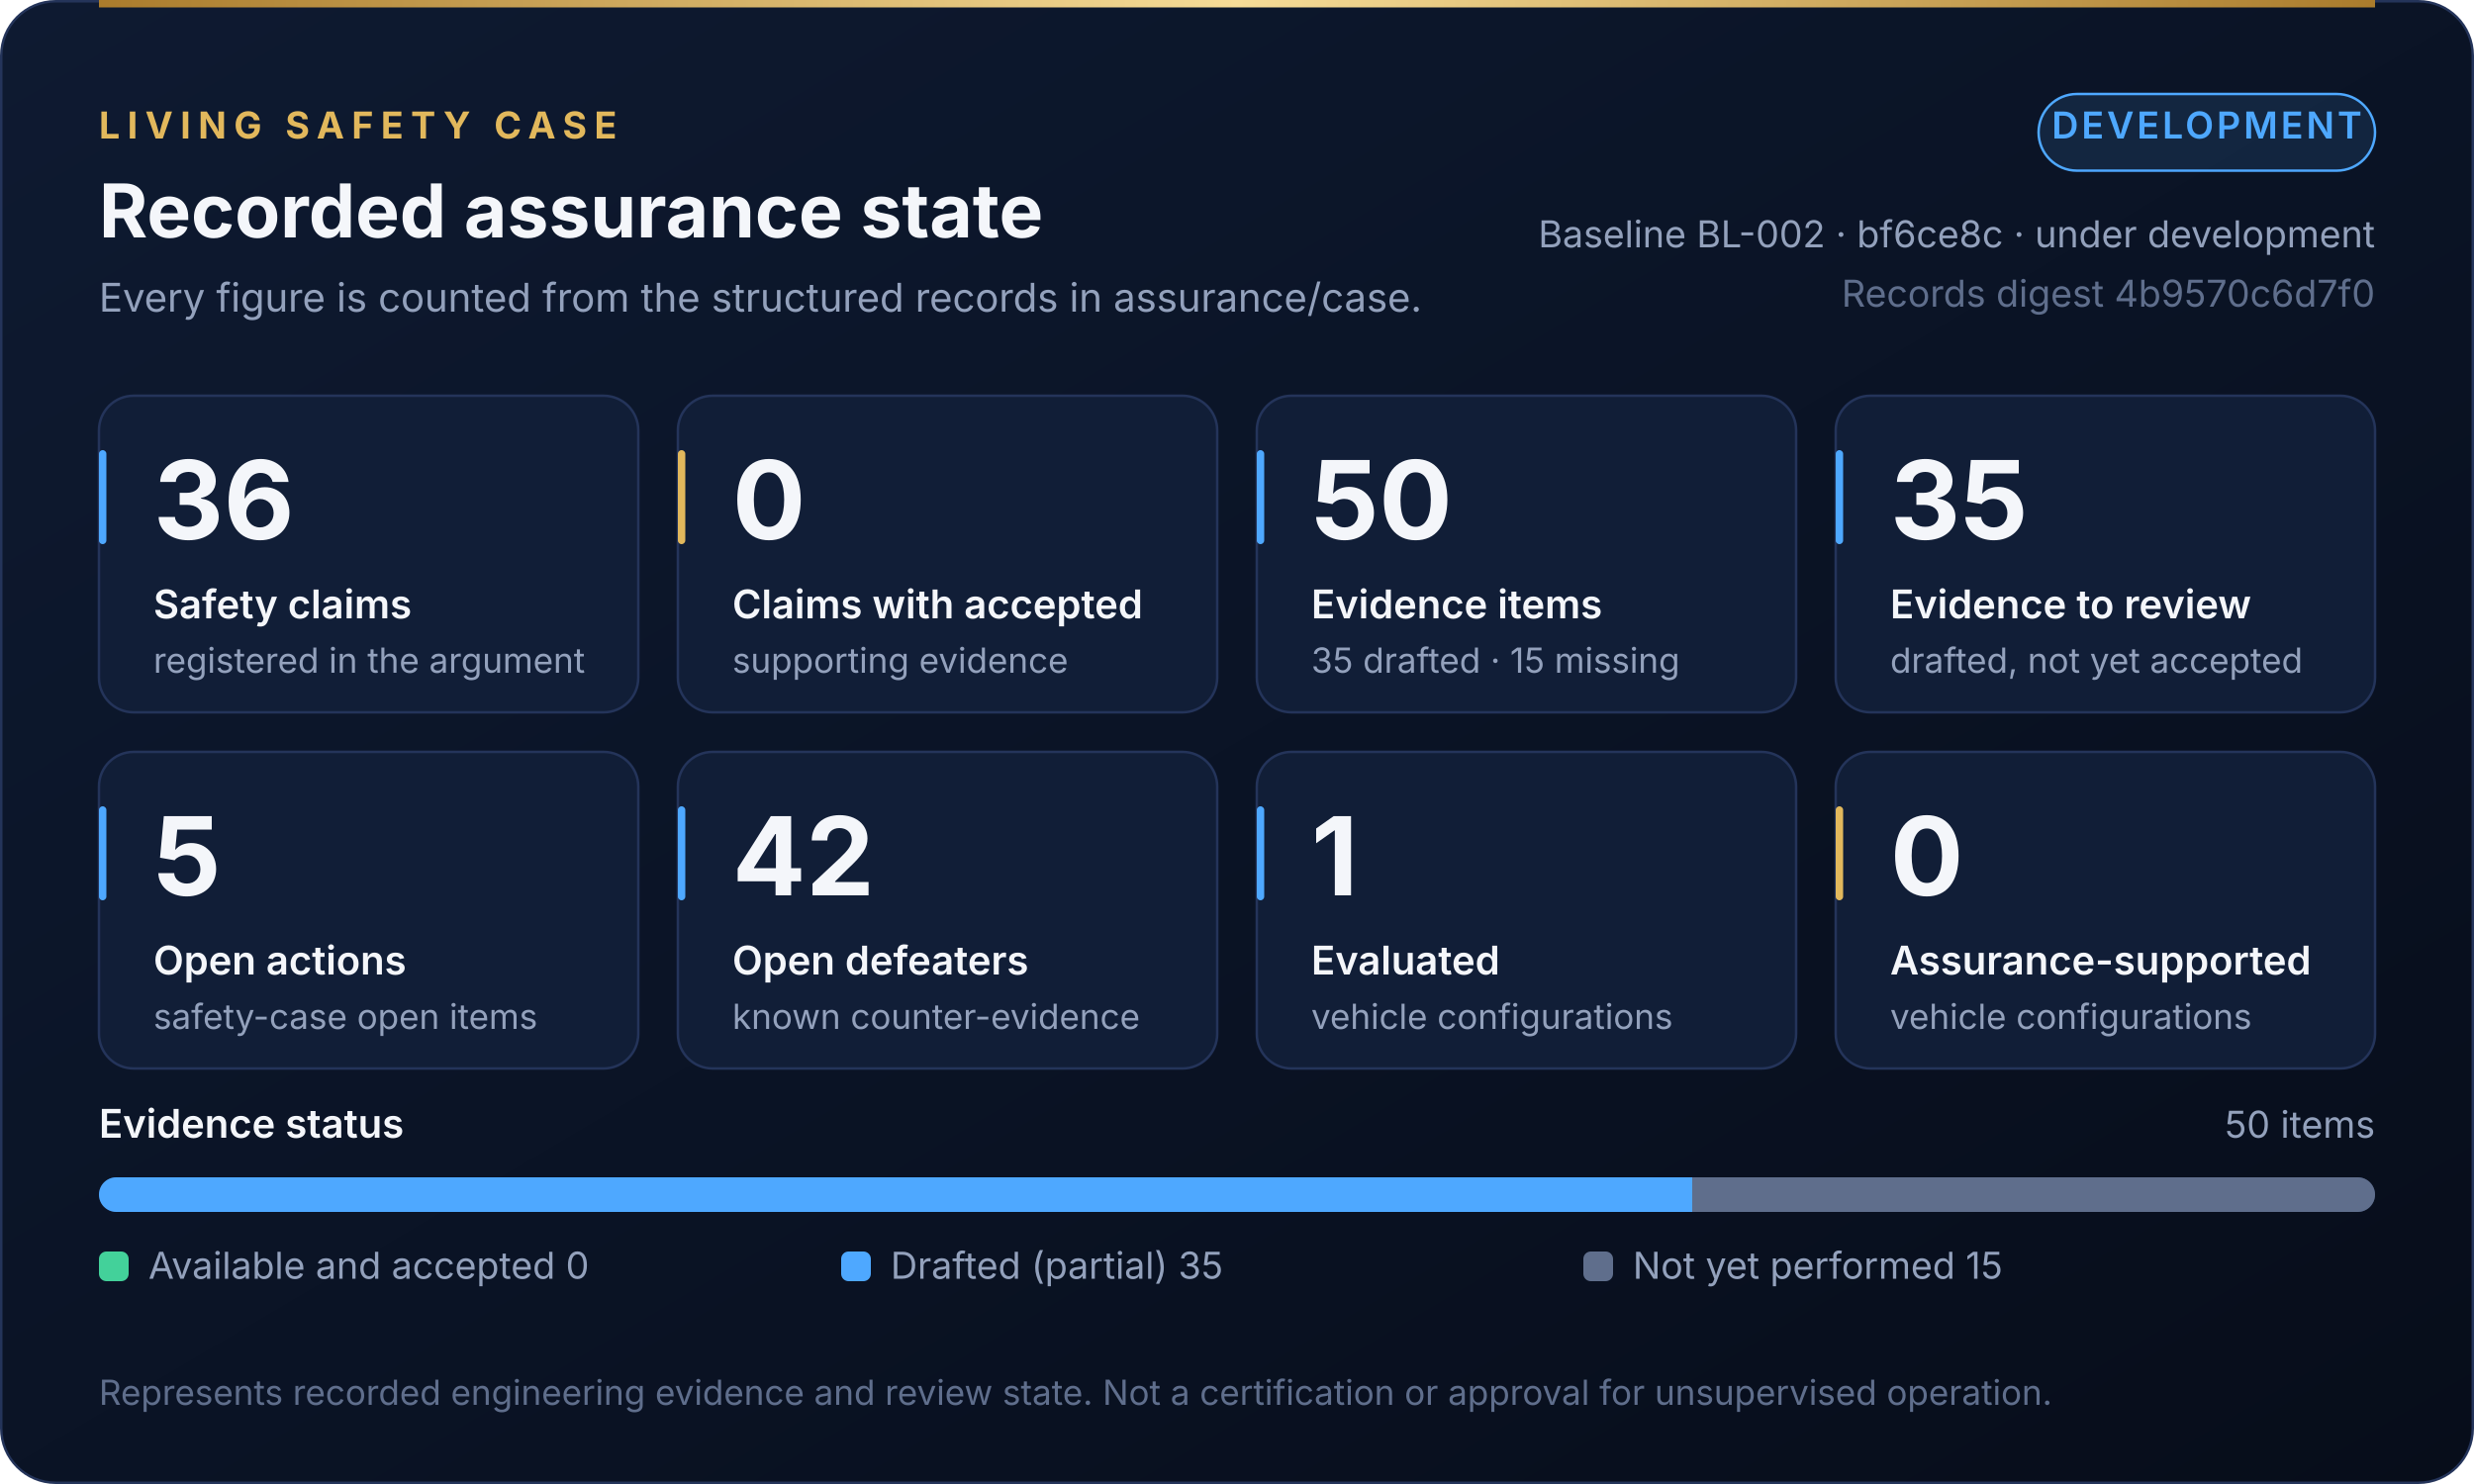
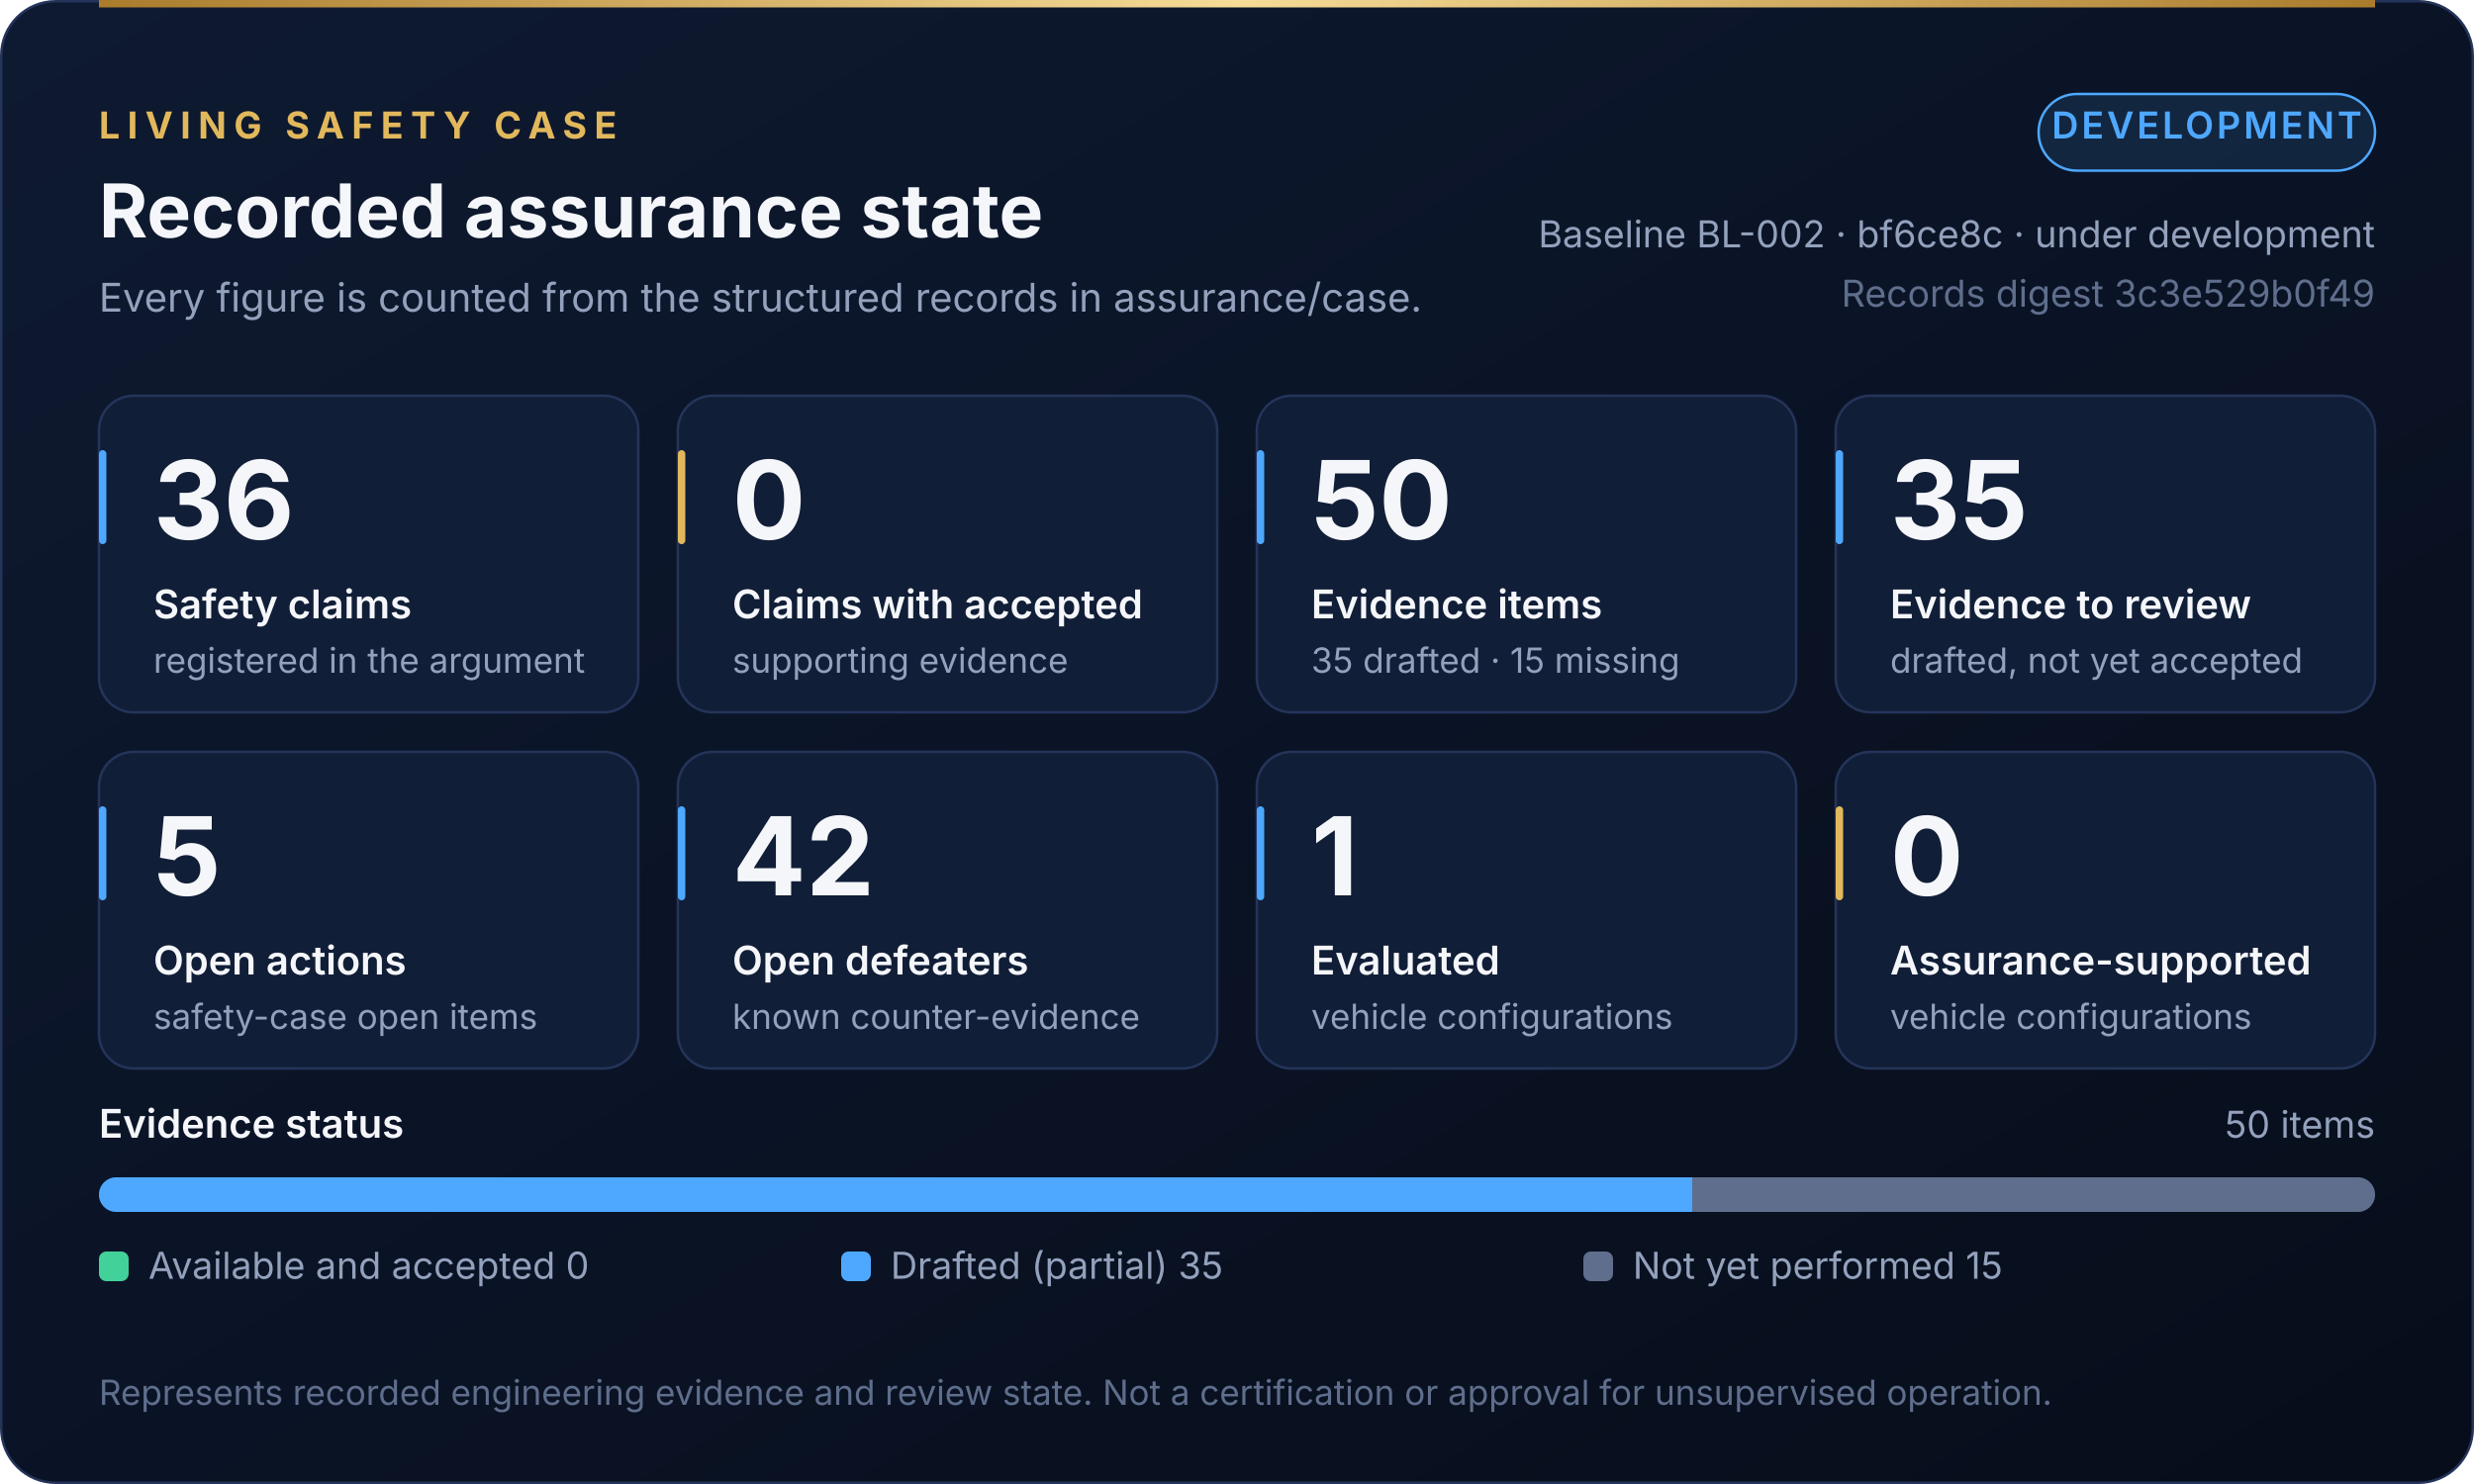
<svg xmlns="http://www.w3.org/2000/svg" width="1000" height="600" viewBox="0 0 1000 600" role="img" aria-labelledby="dash-t dash-d">
  <defs>
    <linearGradient id="dash-bg" x1="0" y1="0" x2="1" y2="1">
      <stop offset="0" stop-color="#0E1A31" />
      <stop offset="1" stop-color="#070D1A" />
    </linearGradient>
    <linearGradient id="dash-gold" x1="0" y1="0" x2="1" y2="0">
      <stop offset="0" stop-color="#A97A2A" />
      <stop offset="0.5" stop-color="#F6DC97" />
      <stop offset="1" stop-color="#A97A2A" />
    </linearGradient>
  </defs>
  <rect x="0.5" y="0.5" width="999" height="599" rx="22" fill="url(#dash-bg)" stroke="#24345A" />
  <rect x="40" y="0" width="920" height="3" fill="url(#dash-gold)" />
  <g font-family="Inter, 'Segoe UI', 'Helvetica Neue', Helvetica, Arial, sans-serif">
    <text x="40" y="56" font-size="15" font-weight="700" fill="#E2B85C" text-anchor="start" letter-spacing="3">LIVING SAFETY CASE</text>
    <text x="40" y="96" font-size="30" font-weight="700" fill="#F4F6FA" text-anchor="start">Recorded assurance state</text>
    <text x="40" y="126" font-size="16" font-weight="400" fill="#93A1BC" text-anchor="start">Every figure is counted from the structured records in assurance/case.</text>
    <rect x="824" y="38" width="136" height="31" rx="15.5" fill="#4EA8FF" fill-opacity="0.12" stroke="#4EA8FF" />
    <text x="892.0" y="56" font-size="15" font-weight="600" fill="#4EA8FF" text-anchor="middle" letter-spacing="1.2">DEVELOPMENT</text>
    <text x="960" y="100" font-size="15" font-weight="400" fill="#93A1BC" text-anchor="end">Baseline BL-002 · bf6ce8c · under development</text>
-     <text x="960" y="124" font-size="15" font-weight="400" fill="#5F6E8C" text-anchor="end">Records digest 4b9570c6d7f0</text>
+     <text x="960" y="124" font-size="15" font-weight="400" fill="#5F6E8C" text-anchor="end">Records digest 3c3e529b0f49</text>
    <rect x="40" y="160" width="218" height="128" rx="14" fill="#111E37" stroke="#24345A" />
    <rect x="40" y="182" width="3" height="38" rx="1.5" fill="#4EA8FF" />
    <text x="62" y="218" font-size="44" font-weight="700" fill="#F4F6FA" text-anchor="start">36</text>
    <text x="62" y="250" font-size="16" font-weight="600" fill="#F4F6FA" text-anchor="start">Safety claims</text>
    <text x="62" y="272" font-size="14" font-weight="400" fill="#93A1BC" text-anchor="start">registered in the argument</text>
    <rect x="274" y="160" width="218" height="128" rx="14" fill="#111E37" stroke="#24345A" />
    <rect x="274" y="182" width="3" height="38" rx="1.5" fill="#E2B85C" />
    <text x="296" y="218" font-size="44" font-weight="700" fill="#F4F6FA" text-anchor="start">0</text>
    <text x="296" y="250" font-size="16" font-weight="600" fill="#F4F6FA" text-anchor="start">Claims with accepted</text>
    <text x="296" y="272" font-size="14" font-weight="400" fill="#93A1BC" text-anchor="start">supporting evidence</text>
    <rect x="508" y="160" width="218" height="128" rx="14" fill="#111E37" stroke="#24345A" />
    <rect x="508" y="182" width="3" height="38" rx="1.5" fill="#4EA8FF" />
    <text x="530" y="218" font-size="44" font-weight="700" fill="#F4F6FA" text-anchor="start">50</text>
    <text x="530" y="250" font-size="16" font-weight="600" fill="#F4F6FA" text-anchor="start">Evidence items</text>
    <text x="530" y="272" font-size="14" font-weight="400" fill="#93A1BC" text-anchor="start">35 drafted · 15 missing</text>
    <rect x="742" y="160" width="218" height="128" rx="14" fill="#111E37" stroke="#24345A" />
    <rect x="742" y="182" width="3" height="38" rx="1.5" fill="#4EA8FF" />
    <text x="764" y="218" font-size="44" font-weight="700" fill="#F4F6FA" text-anchor="start">35</text>
    <text x="764" y="250" font-size="16" font-weight="600" fill="#F4F6FA" text-anchor="start">Evidence to review</text>
    <text x="764" y="272" font-size="14" font-weight="400" fill="#93A1BC" text-anchor="start">drafted, not yet accepted</text>
    <rect x="40" y="304" width="218" height="128" rx="14" fill="#111E37" stroke="#24345A" />
    <rect x="40" y="326" width="3" height="38" rx="1.5" fill="#4EA8FF" />
    <text x="62" y="362" font-size="44" font-weight="700" fill="#F4F6FA" text-anchor="start">5</text>
    <text x="62" y="394" font-size="16" font-weight="600" fill="#F4F6FA" text-anchor="start">Open actions</text>
    <text x="62" y="416" font-size="14" font-weight="400" fill="#93A1BC" text-anchor="start">safety-case open items</text>
    <rect x="274" y="304" width="218" height="128" rx="14" fill="#111E37" stroke="#24345A" />
    <rect x="274" y="326" width="3" height="38" rx="1.5" fill="#4EA8FF" />
    <text x="296" y="362" font-size="44" font-weight="700" fill="#F4F6FA" text-anchor="start">42</text>
    <text x="296" y="394" font-size="16" font-weight="600" fill="#F4F6FA" text-anchor="start">Open defeaters</text>
    <text x="296" y="416" font-size="14" font-weight="400" fill="#93A1BC" text-anchor="start">known counter-evidence</text>
    <rect x="508" y="304" width="218" height="128" rx="14" fill="#111E37" stroke="#24345A" />
    <rect x="508" y="326" width="3" height="38" rx="1.5" fill="#4EA8FF" />
    <text x="530" y="362" font-size="44" font-weight="700" fill="#F4F6FA" text-anchor="start">1</text>
    <text x="530" y="394" font-size="16" font-weight="600" fill="#F4F6FA" text-anchor="start">Evaluated</text>
    <text x="530" y="416" font-size="14" font-weight="400" fill="#93A1BC" text-anchor="start">vehicle configurations</text>
    <rect x="742" y="304" width="218" height="128" rx="14" fill="#111E37" stroke="#24345A" />
    <rect x="742" y="326" width="3" height="38" rx="1.5" fill="#E2B85C" />
    <text x="764" y="362" font-size="44" font-weight="700" fill="#F4F6FA" text-anchor="start">0</text>
    <text x="764" y="394" font-size="16" font-weight="600" fill="#F4F6FA" text-anchor="start">Assurance-supported</text>
    <text x="764" y="416" font-size="14" font-weight="400" fill="#93A1BC" text-anchor="start">vehicle configurations</text>
    <text x="40" y="460" font-size="16" font-weight="600" fill="#F4F6FA" text-anchor="start">Evidence status</text>
    <text x="960" y="460" font-size="15" font-weight="400" fill="#93A1BC" text-anchor="end">50 items</text>
    <defs>
      <clipPath id="bar40476">
        <rect x="40" y="476" width="920" height="14" rx="7.0" />
      </clipPath>
    </defs>
    <g clip-path="url(#bar40476)">
      <rect x="40" y="476" width="920" height="14" rx="7.0" fill="#070D1A" stroke="#24345A" />
      <rect x="40.0" y="476" width="644.0" height="14" fill="#4EA8FF" />
      <rect x="684.0" y="476" width="276.0" height="14" fill="#5F6E8C" />
    </g>
    <rect x="40" y="506" width="12" height="12" rx="3" fill="#43D19A" />
    <text x="60" y="517" font-size="15" font-weight="400" fill="#93A1BC" text-anchor="start">Available and accepted  0</text>
    <rect x="340" y="506" width="12" height="12" rx="3" fill="#4EA8FF" />
    <text x="360" y="517" font-size="15" font-weight="400" fill="#93A1BC" text-anchor="start">Drafted (partial)  35</text>
    <rect x="640" y="506" width="12" height="12" rx="3" fill="#5F6E8C" />
    <text x="660" y="517" font-size="15" font-weight="400" fill="#93A1BC" text-anchor="start">Not yet performed  15</text>
    <text x="40" y="568" font-size="14" font-weight="400" fill="#5F6E8C" text-anchor="start">Represents recorded engineering evidence and review state. Not a certification or approval for unsupervised operation.</text>
  </g>
</svg>
